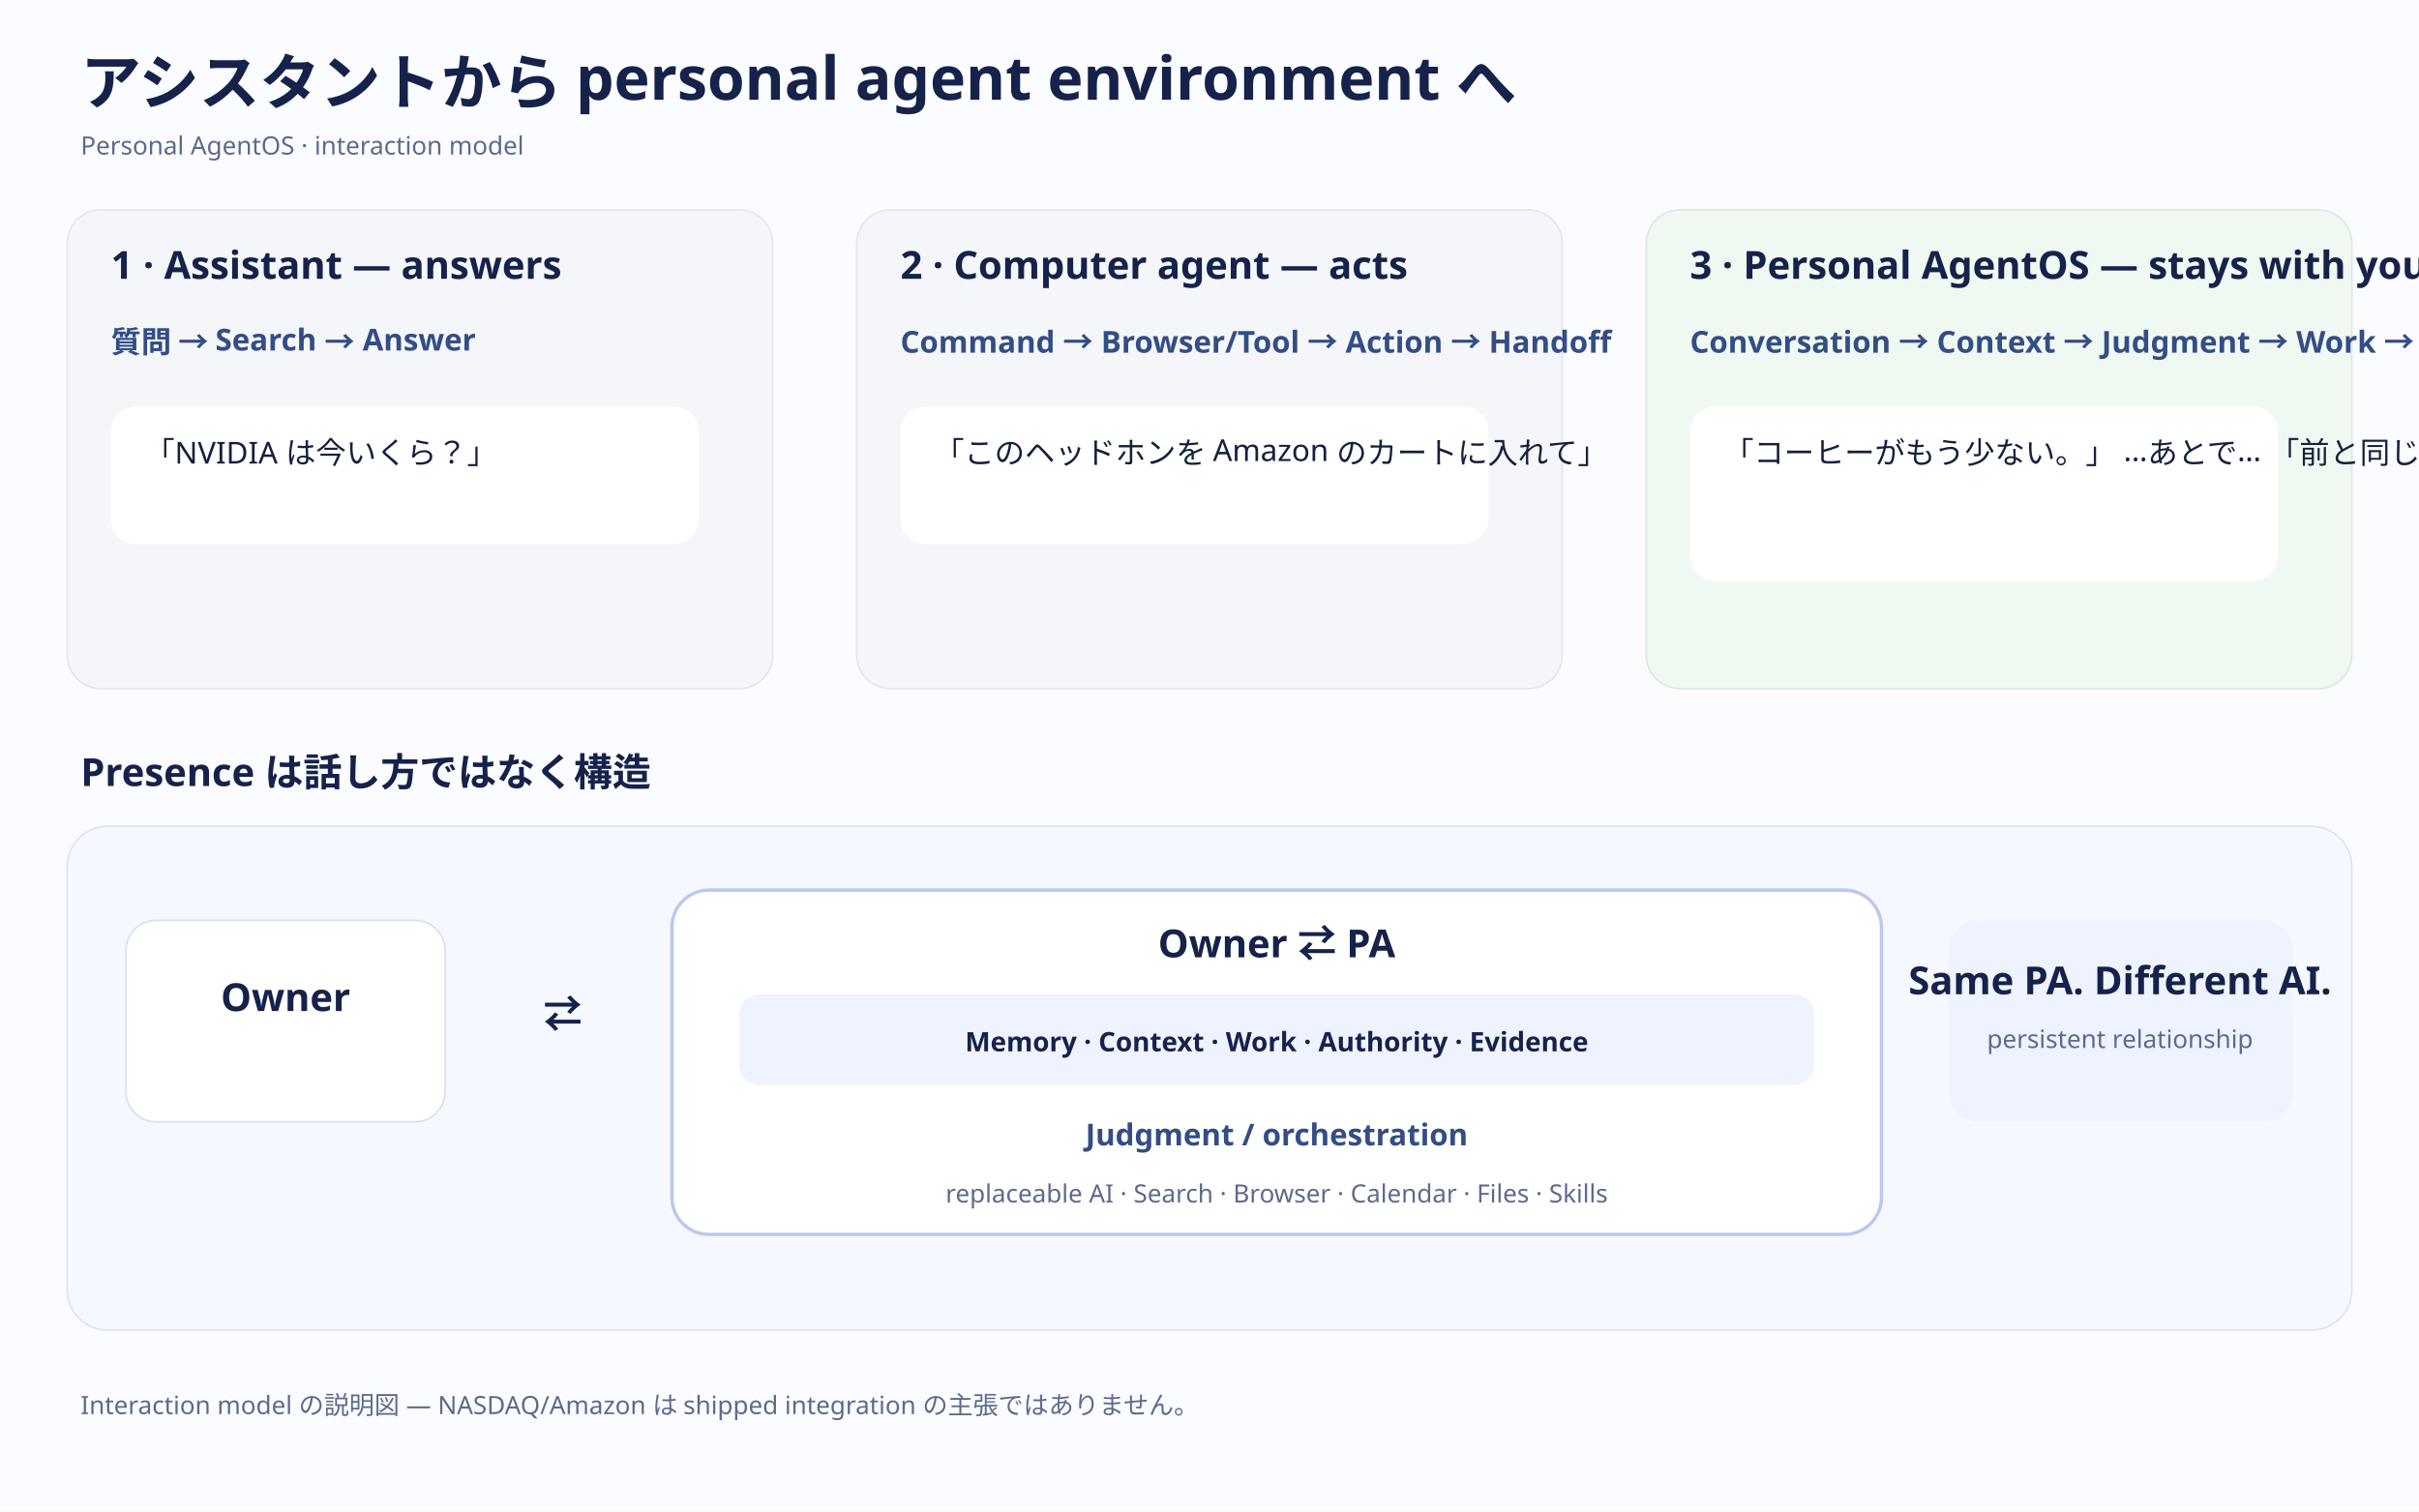
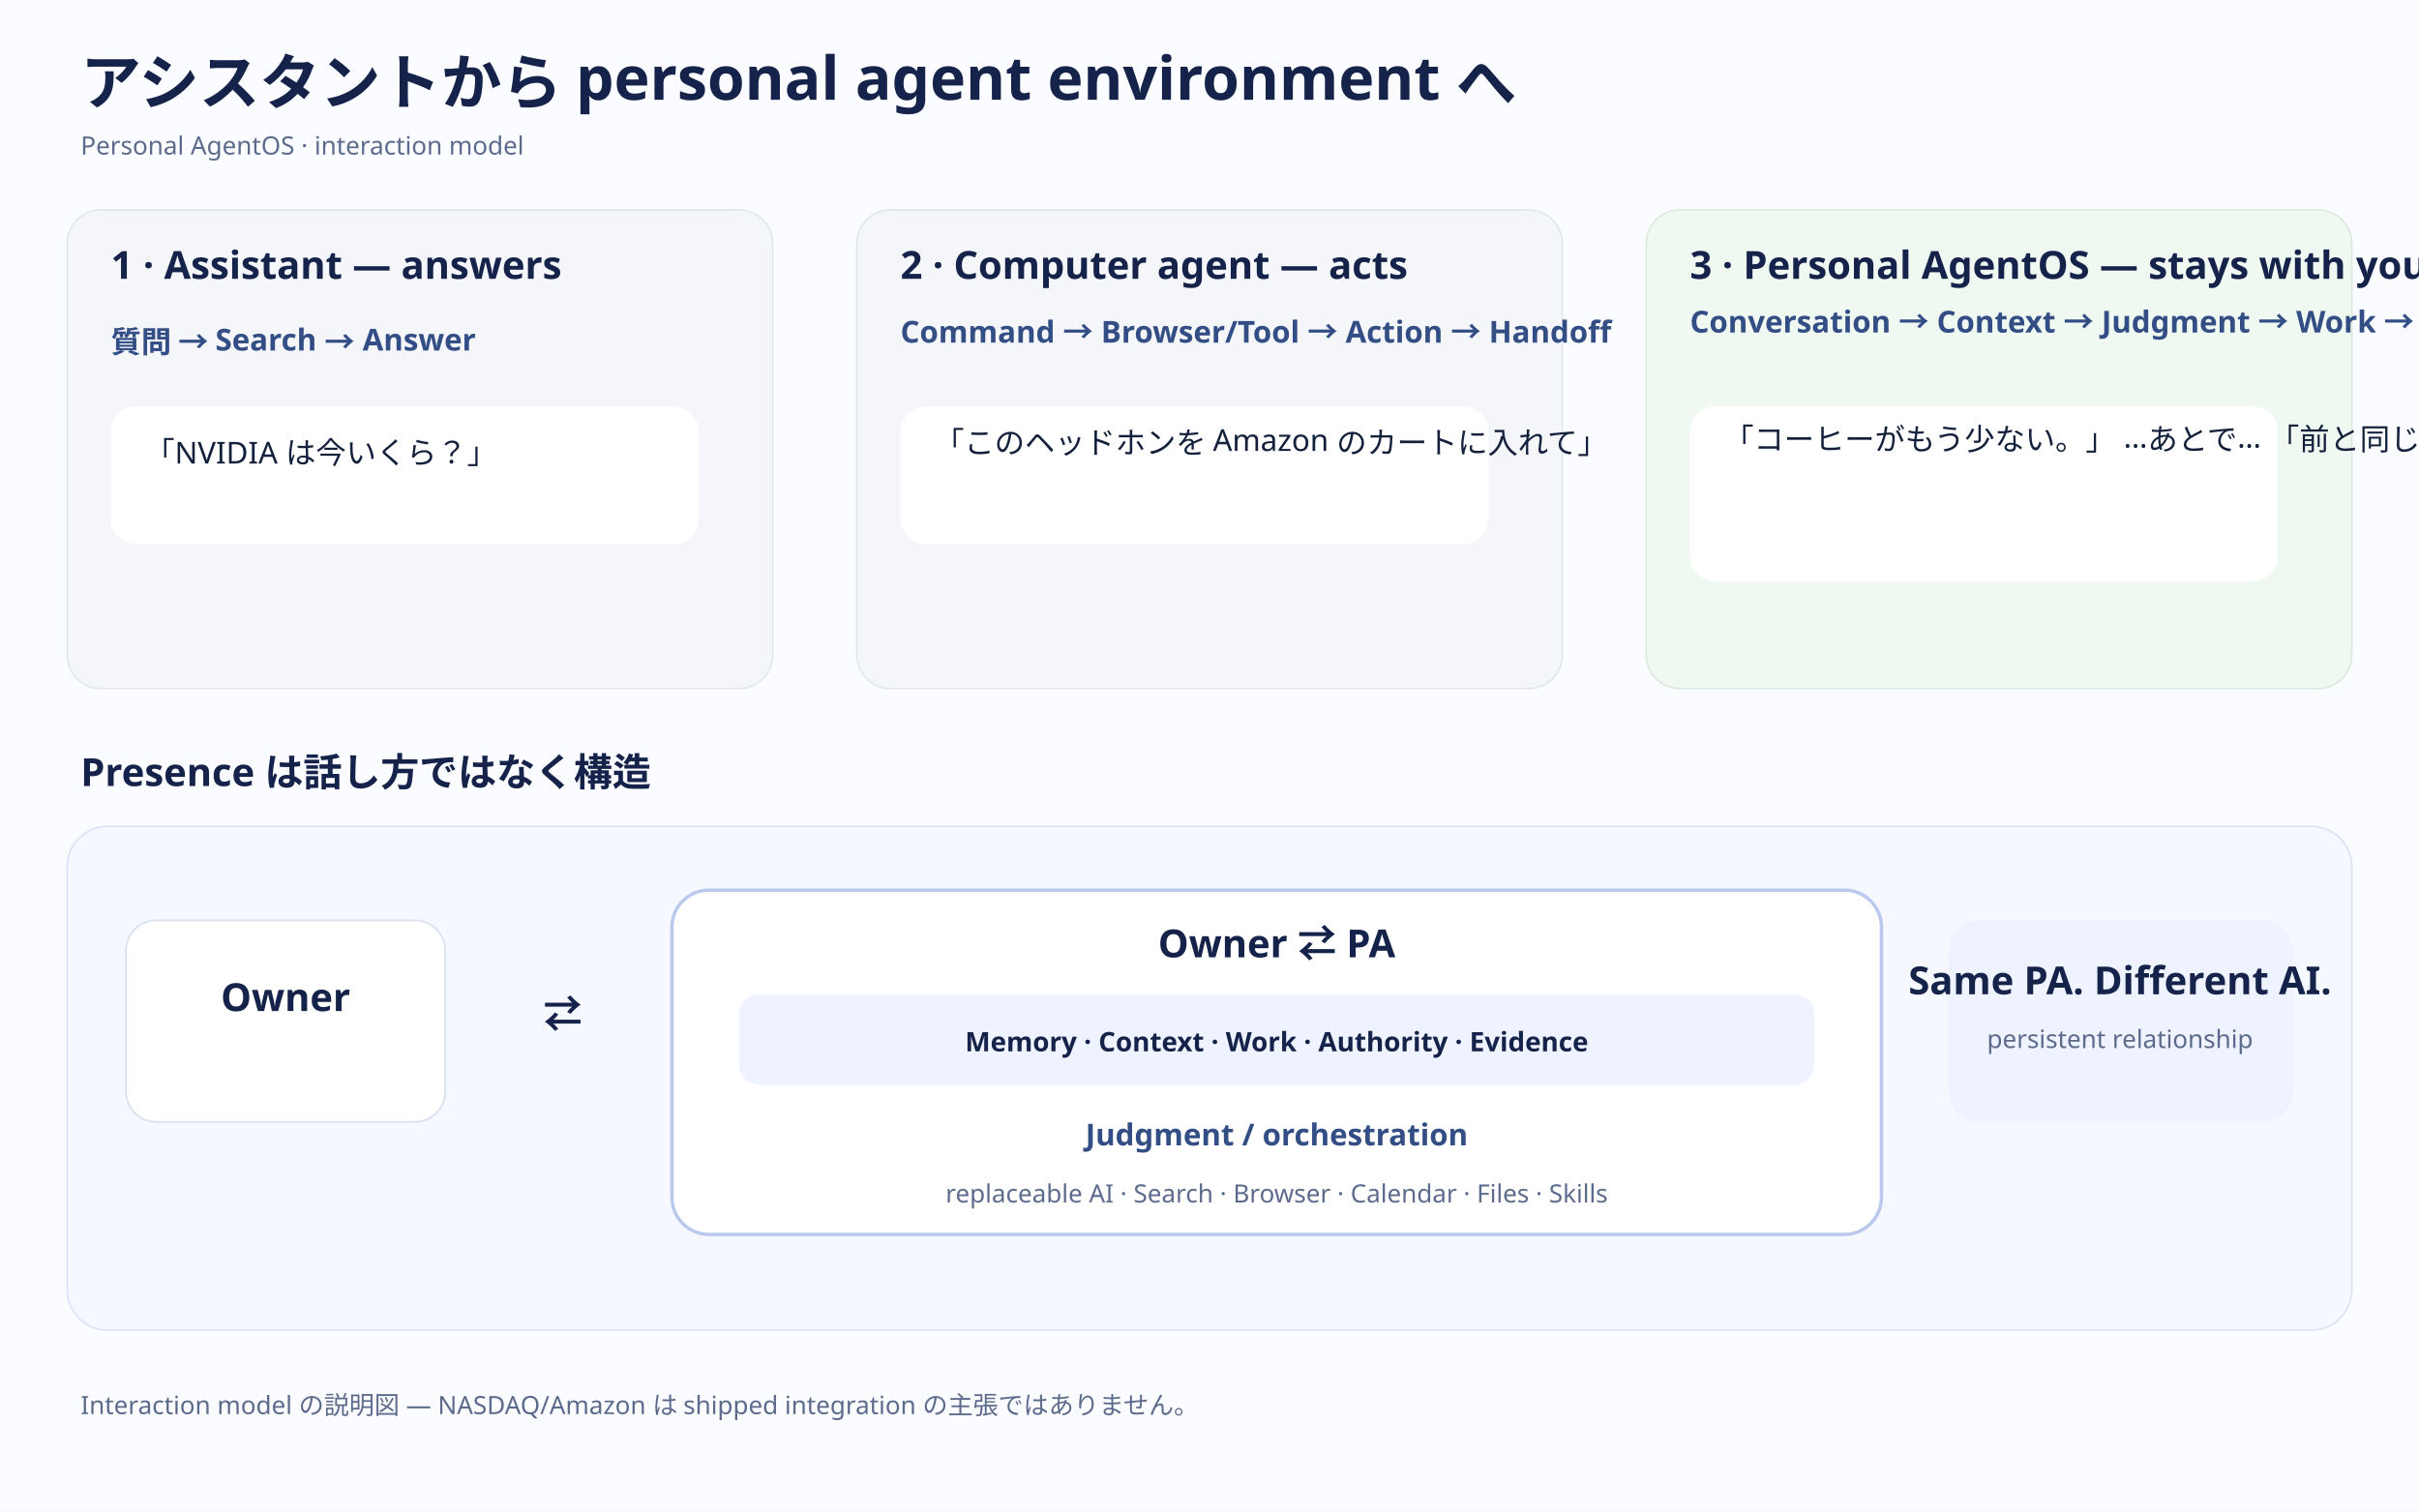
<svg xmlns="http://www.w3.org/2000/svg" width="1440" height="900" viewBox="0 0 1440 900" role="img" aria-labelledby="title desc">
  <style>
text{font-family:-apple-system,BlinkMacSystemFont,"Segoe UI","Noto Sans","Noto Sans CJK KR","Noto Sans CJK JP",Arial,sans-serif;fill:#15224a}.h1{font-size:36px;font-weight:700}.h2{font-size:23px;font-weight:700}.body{font-size:18px}.small{font-size:15px;fill:#5c6a8c}.flow{font-size:18px;font-weight:600;fill:#334d85}.quote{font-size:18px;fill:#14213d}.tag{font-size:16px;font-weight:600}.center{text-anchor:middle}
</style>
  <rect width="1440" height="900" fill="#fbfcff" />
  <text x="48" y="62" class="h1">アシスタントから personal agent environment へ</text>
  <text x="48" y="92" class="small">Personal AgentOS · interaction model</text>
  <rect x="40" y="125" width="420" height="285" rx="20" fill="#f4f6fa" stroke="#e2e7f0" />
  <rect x="510" y="125" width="420" height="285" rx="20" fill="#f4f6fa" stroke="#e2e7f0" />
  <rect x="980" y="125" width="420" height="285" rx="20" fill="#f0f8f2" stroke="#dbeadd" />
  <text x="66" y="166" class="h2">1 · Assistant — answers</text>
  <text x="66" y="210" class="flow">質問 → Search → Answer</text>
  <rect x="66" y="242" width="350" height="82" rx="15" fill="#fff" />
  <text x="86" y="276" class="quote">「NVIDIA は今いくら？」</text>
  <text x="536" y="166" class="h2">2 · Computer agent — acts</text>
-   <text x="536" y="210" class="flow">Command → Browser/Tool → Action → Handoff</text>
+   <text x="536" y="204" class="flow" textLength="330" lengthAdjust="spacingAndGlyphs">Command → Browser/Tool → Action → Handoff</text>
  <rect x="536" y="242" width="350" height="82" rx="15" fill="#fff" />
-   <text x="556" y="276" class="quote">「このヘッドホンを Amazon のカートに入れて」</text>
+   <text x="556" y="270" class="quote" textLength="310" lengthAdjust="spacingAndGlyphs">「このヘッドホンを Amazon のカートに入れて」</text>
  <text x="1006" y="166" class="h2">3 · Personal AgentOS — stays with you</text>
-   <text x="1006" y="210" class="flow">Conversation → Context → Judgment → Work → Authority</text>
+   <text x="1006" y="198" class="flow" textLength="330" lengthAdjust="spacingAndGlyphs">Conversation → Context → Judgment → Work → Authority</text>
  <rect x="1006" y="242" width="350" height="104" rx="15" fill="#fff" />
-   <text x="1026" y="276" class="quote">「コーヒーがもう少ない。」 …あとで… 「前と同じものを買っておいて。」</text>
+   <text x="1026" y="268" class="quote" textLength="310" lengthAdjust="spacingAndGlyphs">「コーヒーがもう少ない。」 …あとで… 「前と同じものを買っておいて。」</text>
  <text x="48" y="468" class="h2">Presence は話し方ではなく構造</text>
  <rect x="40" y="492" width="1360" height="300" rx="24" fill="#f6f8ff" stroke="#dbe3f5" />
  <rect x="75" y="548" width="190" height="120" rx="18" fill="#fff" stroke="#d8e0f0" />
  <text x="170" y="602" class="h2 center">Owner</text>
  <text x="335" y="612" class="h2 center">⇄</text>
  <rect x="400" y="530" width="720" height="205" rx="22" fill="#fff" stroke="#b9c9ee" stroke-width="2" />
  <text x="760" y="570" class="h2 center">Owner ⇄ PA</text>
  <rect x="440" y="592" width="640" height="54" rx="12" fill="#eef3ff" />
  <text x="760" y="626" class="tag center">Memory · Context · Work · Authority · Evidence</text>
  <text x="760" y="682" class="flow center">Judgment / orchestration</text>
  <text x="760" y="716" class="small center">replaceable AI · Search · Browser · Calendar · Files · Skills</text>
  <rect x="1160" y="548" width="205" height="120" rx="18" fill="#eef3ff" />
  <text x="1262" y="592" class="h2 center">Same PA. Different AI.</text>
  <text x="1262" y="624" class="small center">persistent relationship</text>
  <text x="48" y="842" class="small">Interaction model の説明図 — NASDAQ/Amazon は shipped integration の主張ではありません。</text>
</svg>
